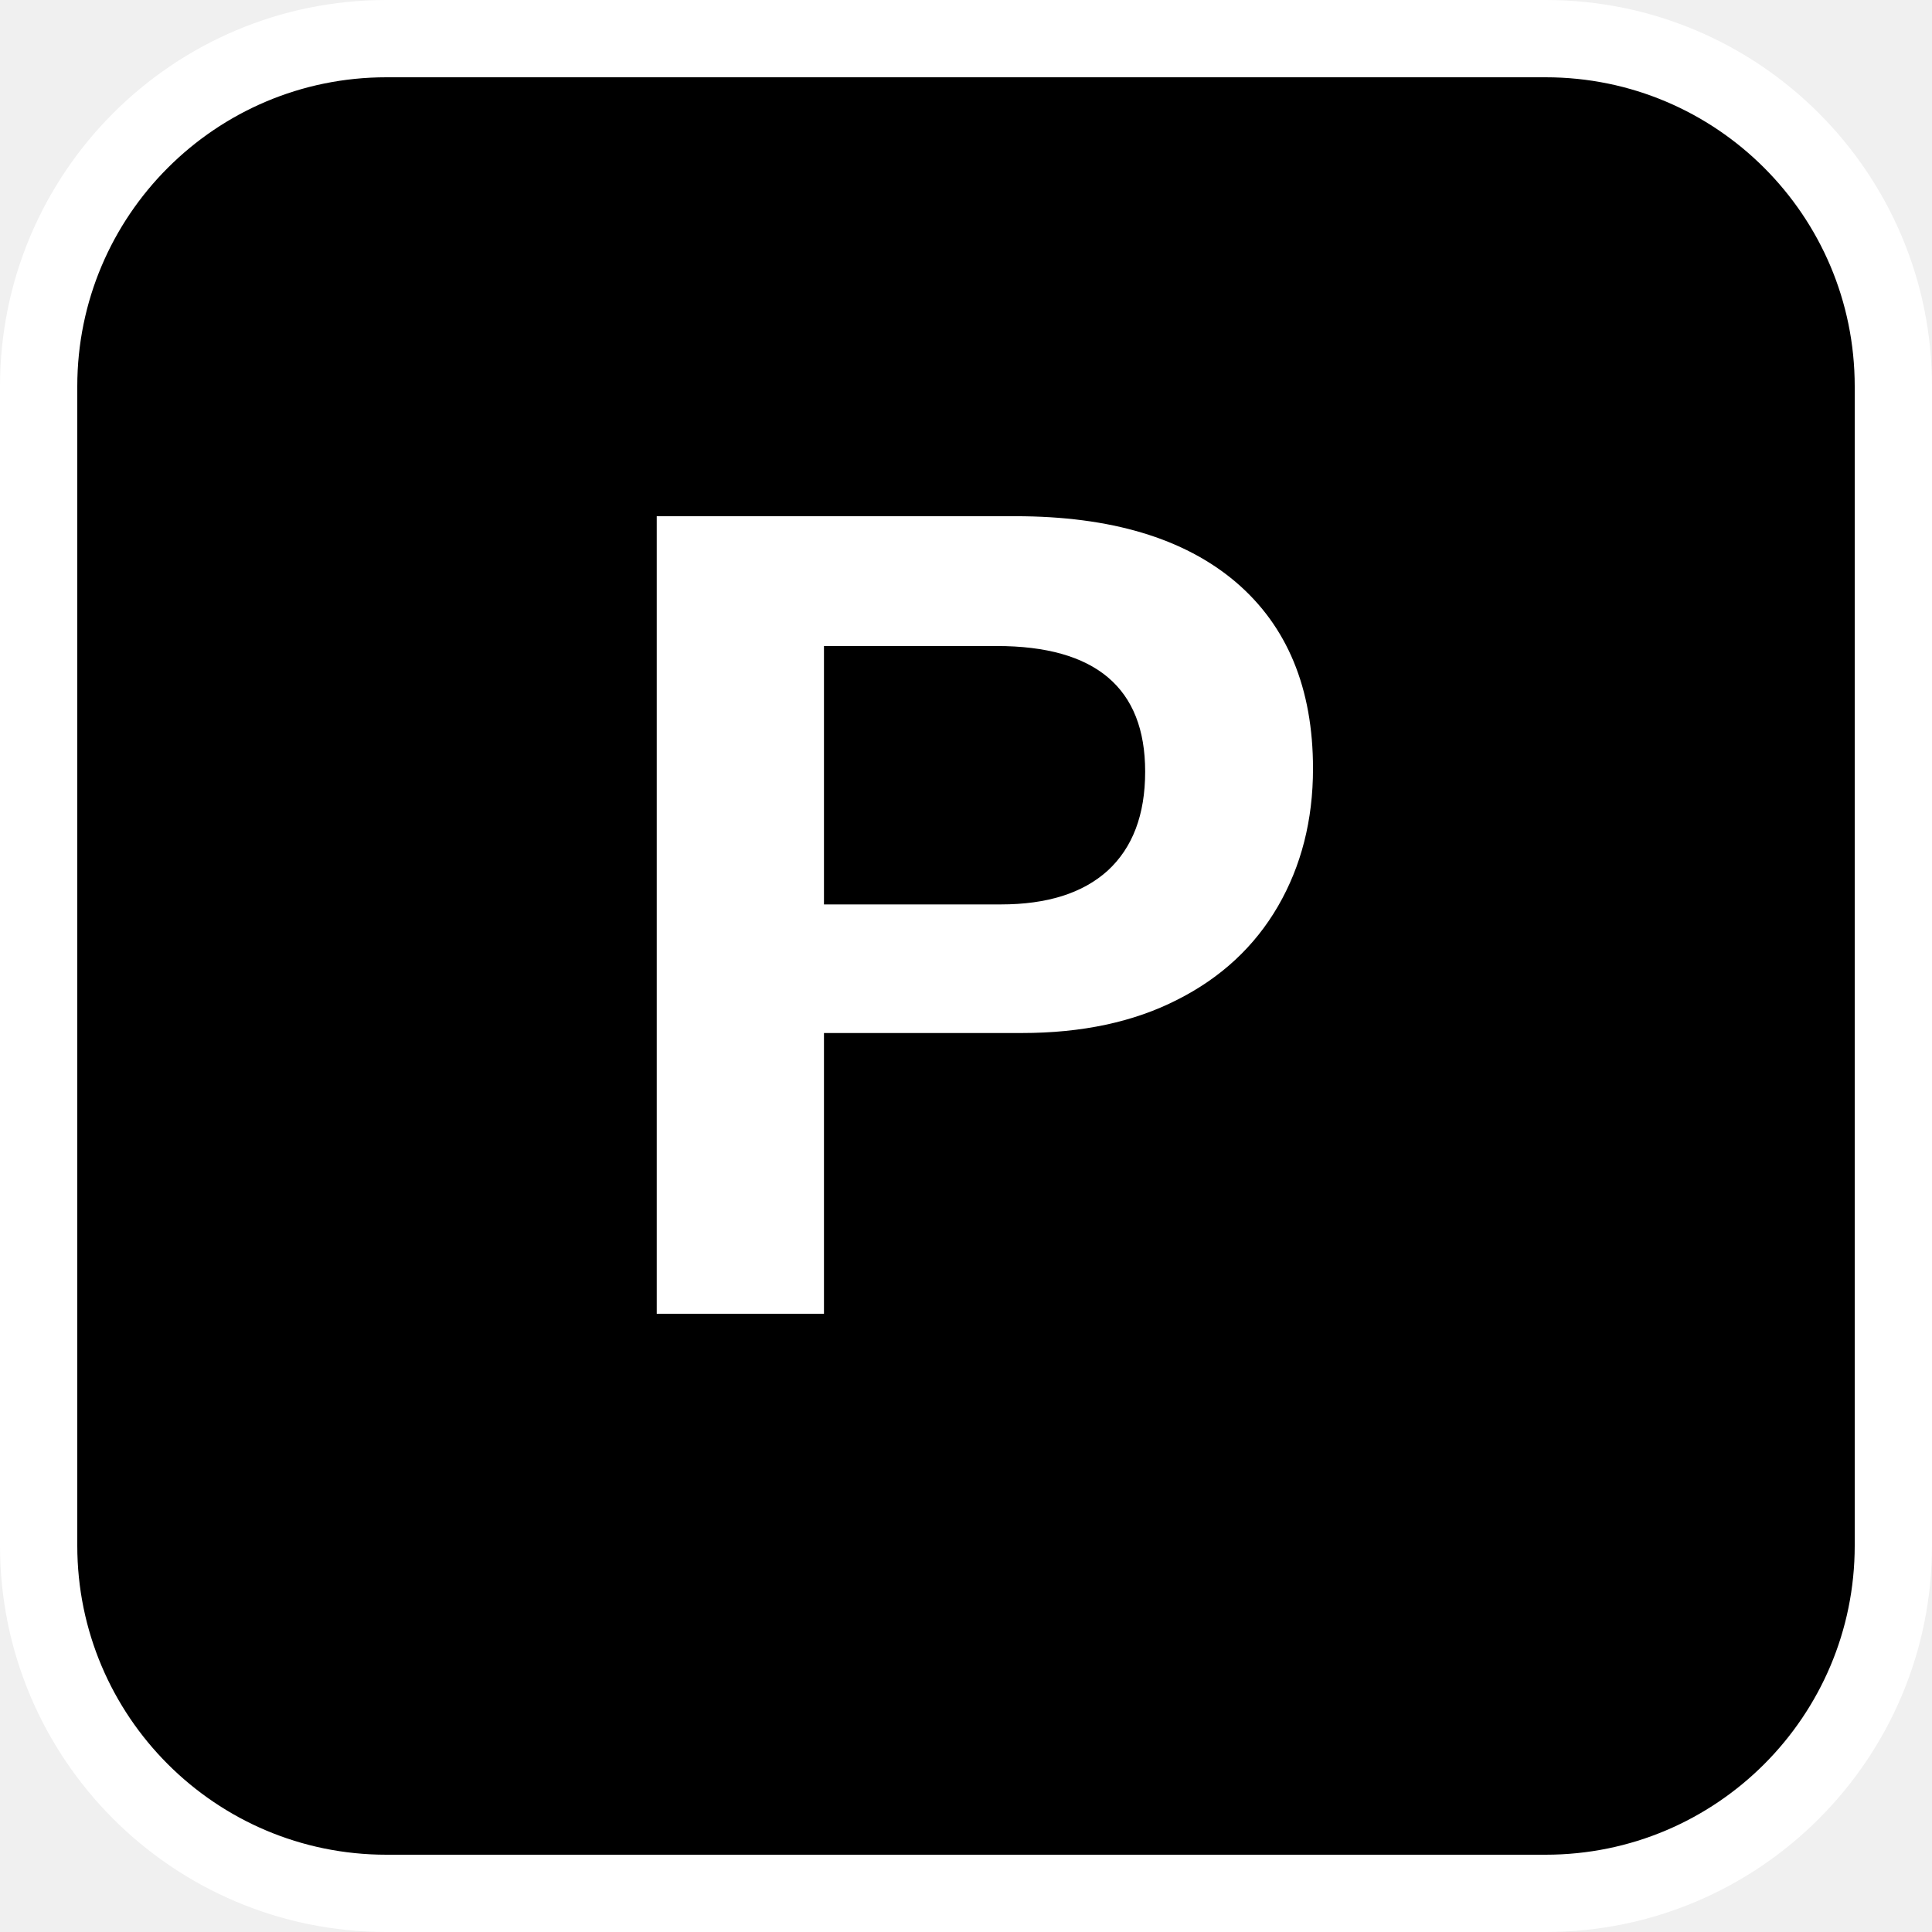
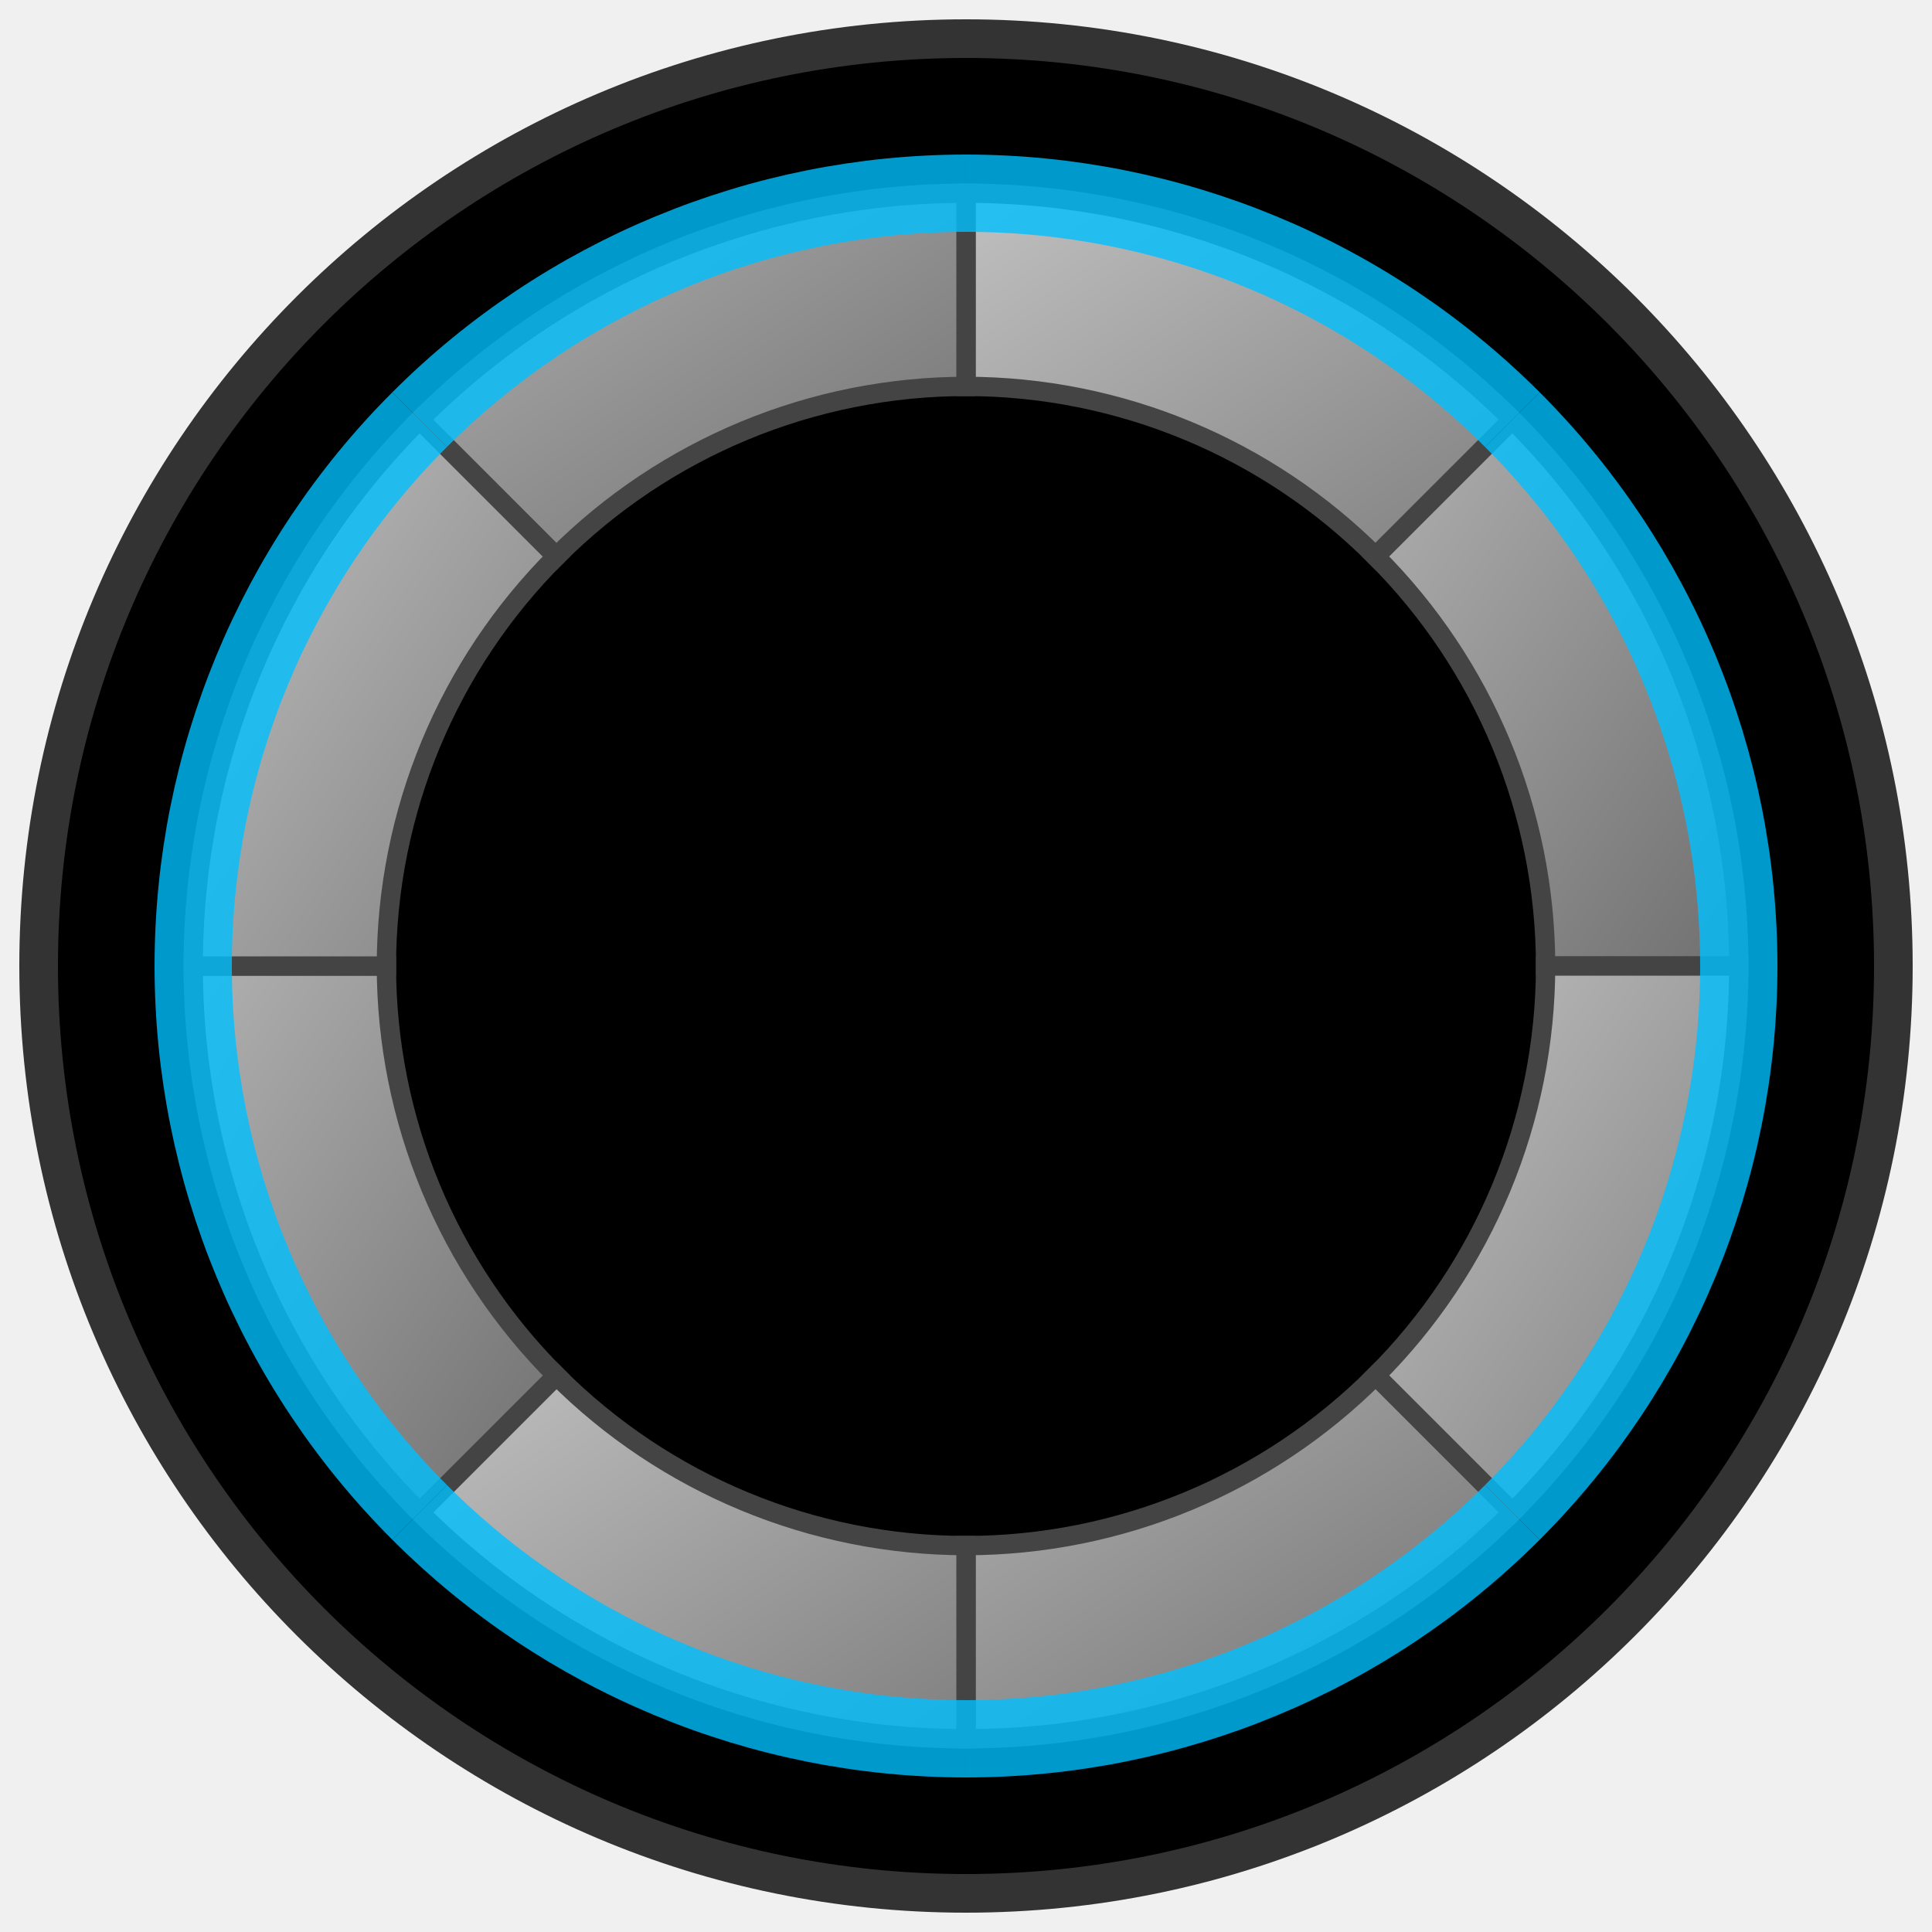
<svg xmlns="http://www.w3.org/2000/svg" width="50" height="50" viewBox="0 0 50 50" fill="none">
-   <rect x="1" y="1" width="48" height="48" rx="9" fill="black" stroke="white" stroke-width="2" />
-   <text x="50%" y="50%" text-anchor="middle" dy=".3em" fill="white" font-size="30" font-family="Arial" font-weight="bold">P</text>
+   <circle cx="25" cy="25" r="24" fill="black" stroke="#333" stroke-width="1" />
+   <g transform="translate(25,25)">
+     <path d="M0,-20 A20,20 0 0,1 14.14,-14.14 L10.6,-10.6 A15,15 0 0,0 0,-15 Z" fill="url(#metallic1)" stroke="#444" stroke-width="0.5" />
+     <path d="M14.14,-14.14 A20,20 0 0,1 20,0 L15,0 A15,15 0 0,0 10.6,-10.6 Z" fill="url(#metallic2)" stroke="#444" stroke-width="0.5" />
+     <path d="M20,0 A20,20 0 0,1 14.14,14.14 L10.6,10.6 A15,15 0 0,0 15,0 Z" fill="url(#metallic3)" stroke="#444" stroke-width="0.5" />
+     <path d="M14.14,14.14 A20,20 0 0,1 0,20 L0,15 A15,15 0 0,0 10.6,10.6 Z" fill="url(#metallic4)" stroke="#444" stroke-width="0.5" />
+     <path d="M0,20 A20,20 0 0,1 -14.14,14.14 L-10.6,10.6 A15,15 0 0,0 0,15 Z" fill="url(#metallic5)" stroke="#444" stroke-width="0.5" />
+     <path d="M-14.14,14.14 A20,20 0 0,1 -20,0 L-15,0 A15,15 0 0,0 -10.6,10.6 Z" fill="url(#metallic6)" stroke="#444" stroke-width="0.5" />
+     <path d="M-20,0 A20,20 0 0,1 -14.14,-14.14 L-10.6,-10.6 A15,15 0 0,0 -15,0 Z" fill="url(#metallic7)" stroke="#444" stroke-width="0.5" />
+     <path d="M-14.14,-14.14 A20,20 0 0,1 0,-20 L0,-15 A15,15 0 0,0 -10.6,-10.6 Z" fill="url(#metallic8)" stroke="#444" stroke-width="0.5" />
+     <path d="M0,-20 A20,20 0 0,1 14.14,-14.14" stroke="#00BFFF" stroke-width="2" fill="none" opacity="0.8" />
+     <path d="M14.14,-14.14 A20,20 0 0,1 20,0" stroke="#00BFFF" stroke-width="2" fill="none" opacity="0.8" />
+     <path d="M20,0 A20,20 0 0,1 14.14,14.14" stroke="#00BFFF" stroke-width="2" fill="none" opacity="0.8" />
+     <path d="M14.14,14.14 A20,20 0 0,1 0,20" stroke="#00BFFF" stroke-width="2" fill="none" opacity="0.8" />
+     <path d="M0,20 A20,20 0 0,1 -14.14,14.14" stroke="#00BFFF" stroke-width="2" fill="none" opacity="0.8" />
+     <path d="M-14.14,14.14 A20,20 0 0,1 -20,0" stroke="#00BFFF" stroke-width="2" fill="none" opacity="0.8" />
+     <path d="M-20,0 A20,20 0 0,1 -14.14,-14.14" stroke="#00BFFF" stroke-width="2" fill="none" opacity="0.8" />
+     <path d="M-14.14,-14.14 A20,20 0 0,1 0,-20" stroke="#00BFFF" stroke-width="2" fill="none" opacity="0.8" />
+   </g>
+   <defs>
+     <linearGradient id="metallic1" x1="0%" y1="0%" x2="100%" y2="100%">
+       <stop offset="0%" style="stop-color:#C0C0C0;stop-opacity:1" />
+       <stop offset="50%" style="stop-color:#A0A0A0;stop-opacity:1" />
+       <stop offset="100%" style="stop-color:#808080;stop-opacity:1" />
+     </linearGradient>
+     <linearGradient id="metallic2" x1="0%" y1="0%" x2="100%" y2="100%">
+       <stop offset="0%" style="stop-color:#B0B0B0;stop-opacity:1" />
+       <stop offset="50%" style="stop-color:#909090;stop-opacity:1" />
+       <stop offset="100%" style="stop-color:#707070;stop-opacity:1" />
+     </linearGradient>
+     <linearGradient id="metallic3" x1="0%" y1="0%" x2="100%" y2="100%">
+       <stop offset="0%" style="stop-color:#C0C0C0;stop-opacity:1" />
+       <stop offset="50%" style="stop-color:#A0A0A0;stop-opacity:1" />
+       <stop offset="100%" style="stop-color:#808080;stop-opacity:1" />
+     </linearGradient>
+     <linearGradient id="metallic4" x1="0%" y1="0%" x2="100%" y2="100%">
+       <stop offset="0%" style="stop-color:#B0B0B0;stop-opacity:1" />
+       <stop offset="50%" style="stop-color:#909090;stop-opacity:1" />
+       <stop offset="100%" style="stop-color:#707070;stop-opacity:1" />
+     </linearGradient>
+     <linearGradient id="metallic5" x1="0%" y1="0%" x2="100%" y2="100%">
+       <stop offset="0%" style="stop-color:#C0C0C0;stop-opacity:1" />
+       <stop offset="50%" style="stop-color:#A0A0A0;stop-opacity:1" />
+       <stop offset="100%" style="stop-color:#808080;stop-opacity:1" />
+     </linearGradient>
+     <linearGradient id="metallic6" x1="0%" y1="0%" x2="100%" y2="100%">
+       <stop offset="0%" style="stop-color:#B0B0B0;stop-opacity:1" />
+       <stop offset="50%" style="stop-color:#909090;stop-opacity:1" />
+       <stop offset="100%" style="stop-color:#707070;stop-opacity:1" />
+     </linearGradient>
+     <linearGradient id="metallic7" x1="0%" y1="0%" x2="100%" y2="100%">
+       <stop offset="0%" style="stop-color:#C0C0C0;stop-opacity:1" />
+       <stop offset="50%" style="stop-color:#A0A0A0;stop-opacity:1" />
+       <stop offset="100%" style="stop-color:#808080;stop-opacity:1" />
+     </linearGradient>
+     <linearGradient id="metallic8" x1="0%" y1="0%" x2="100%" y2="100%">
+       <stop offset="0%" style="stop-color:#B0B0B0;stop-opacity:1" />
+       <stop offset="50%" style="stop-color:#909090;stop-opacity:1" />
+       <stop offset="100%" style="stop-color:#707070;stop-opacity:1" />
+     </linearGradient>
+   </defs>
</svg>
